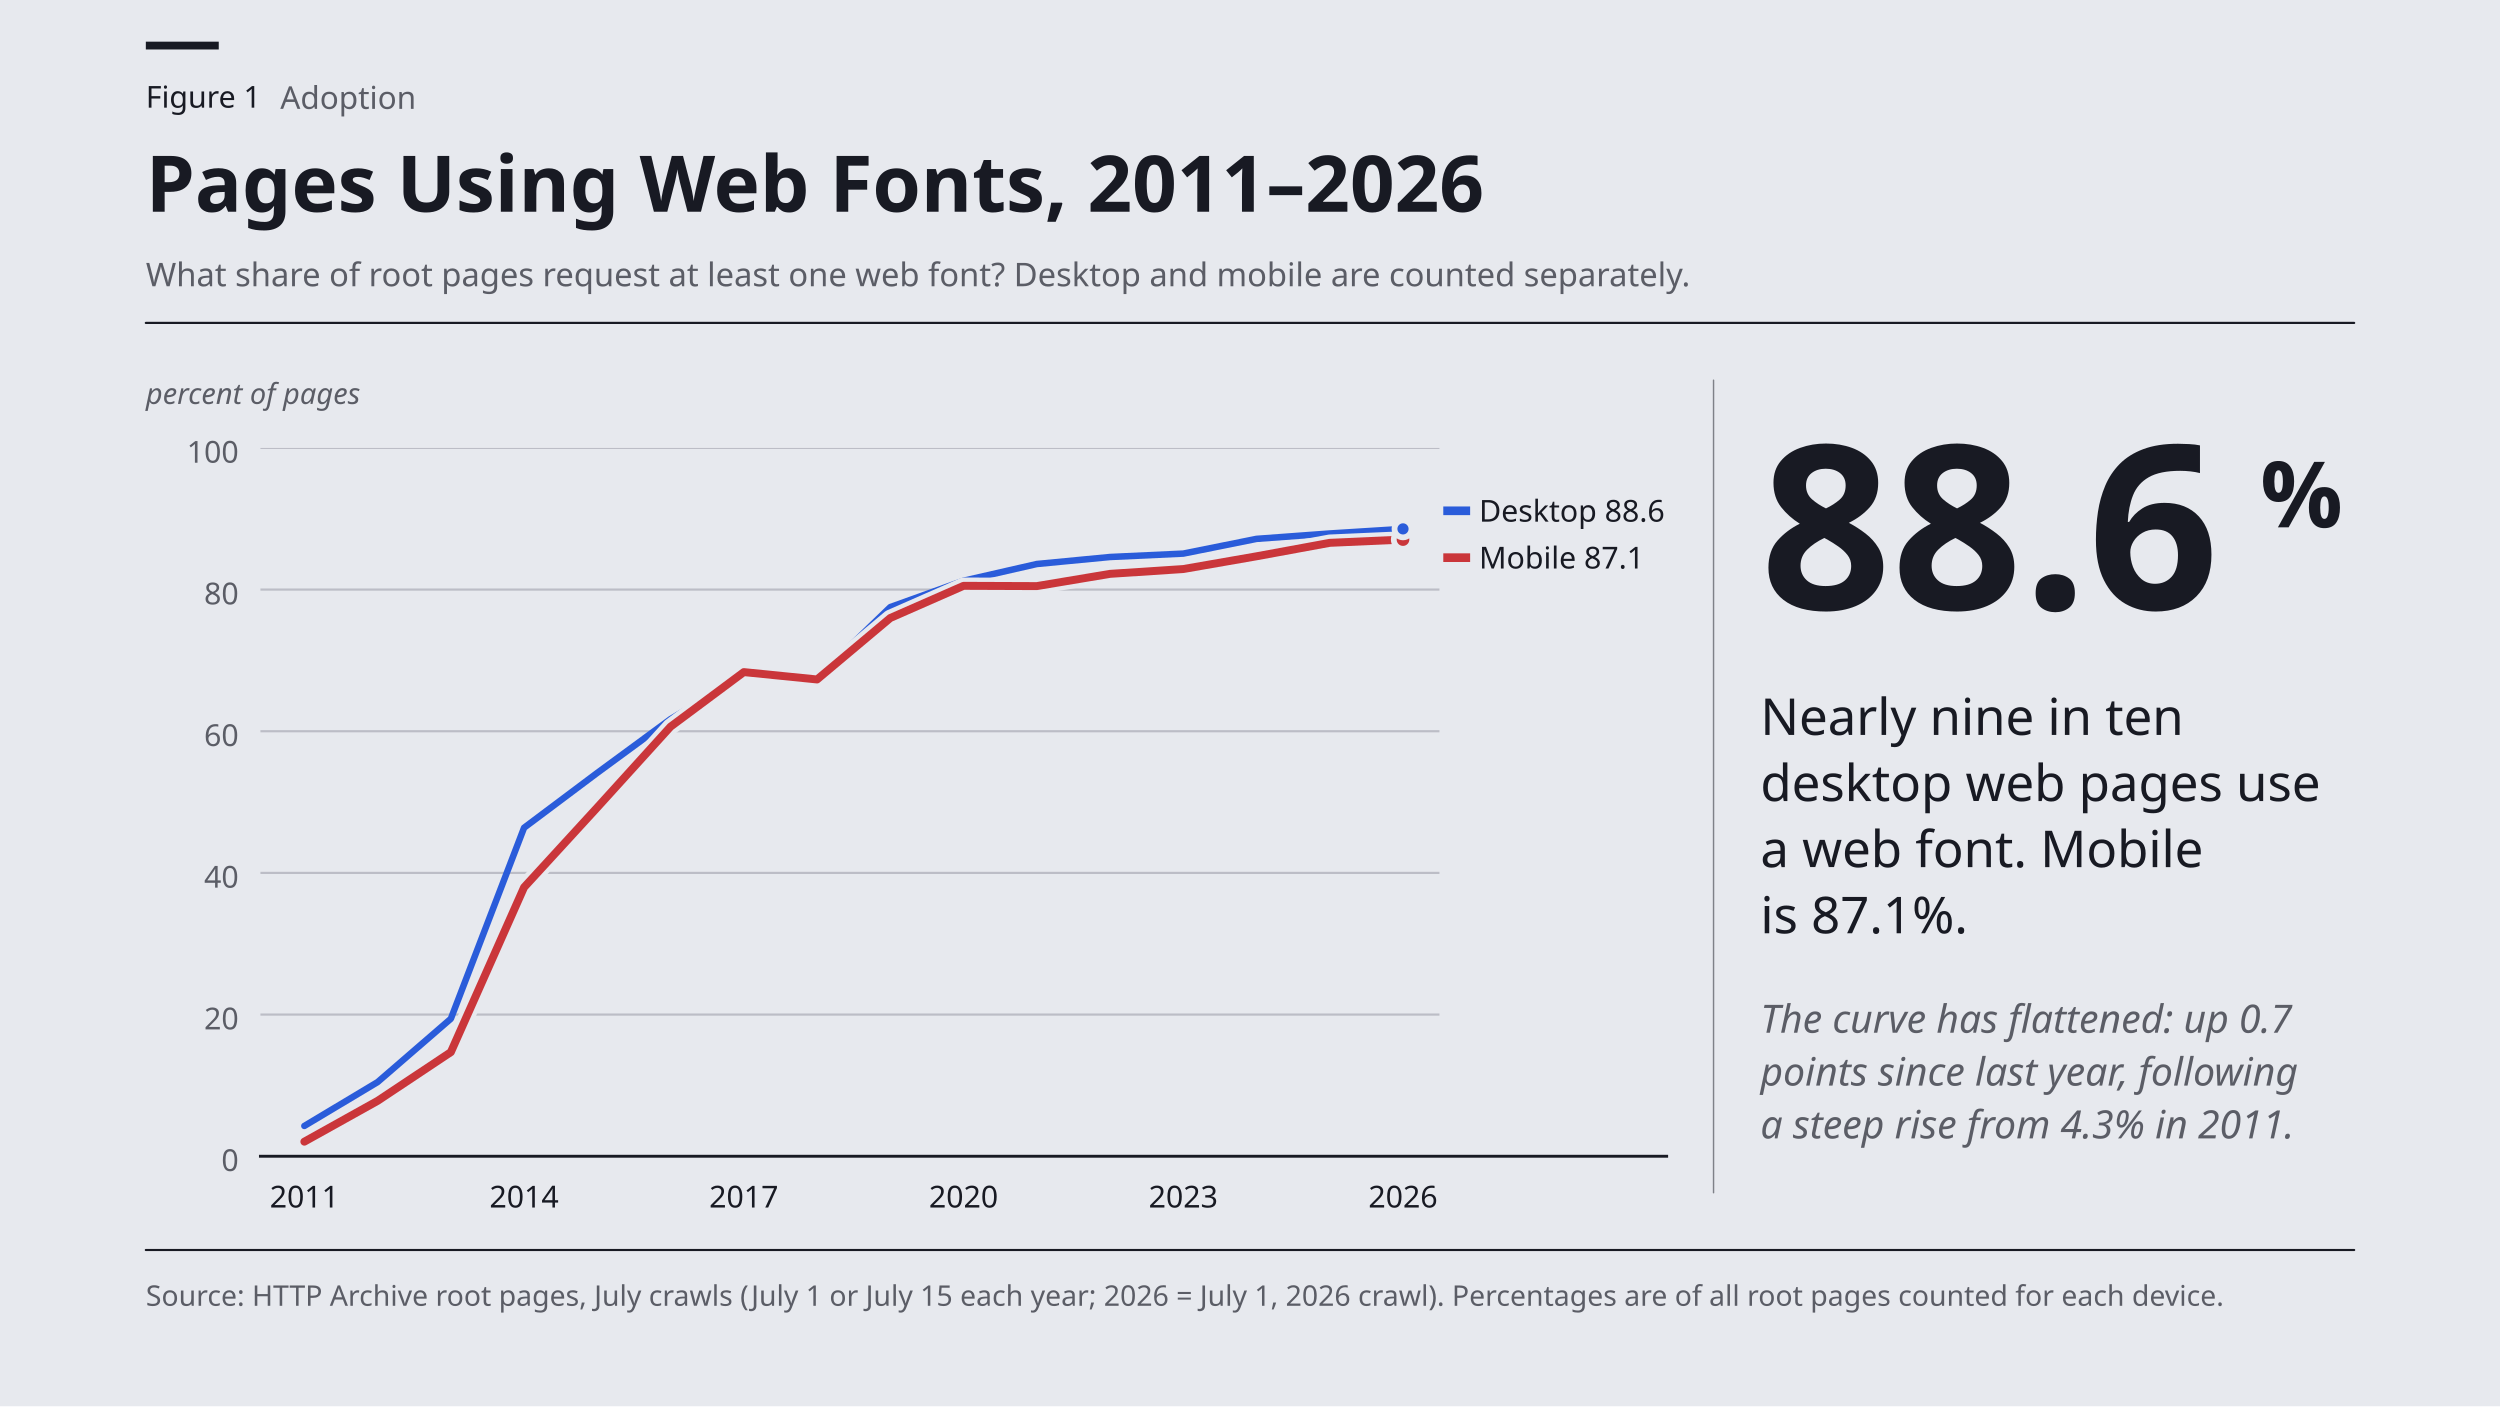
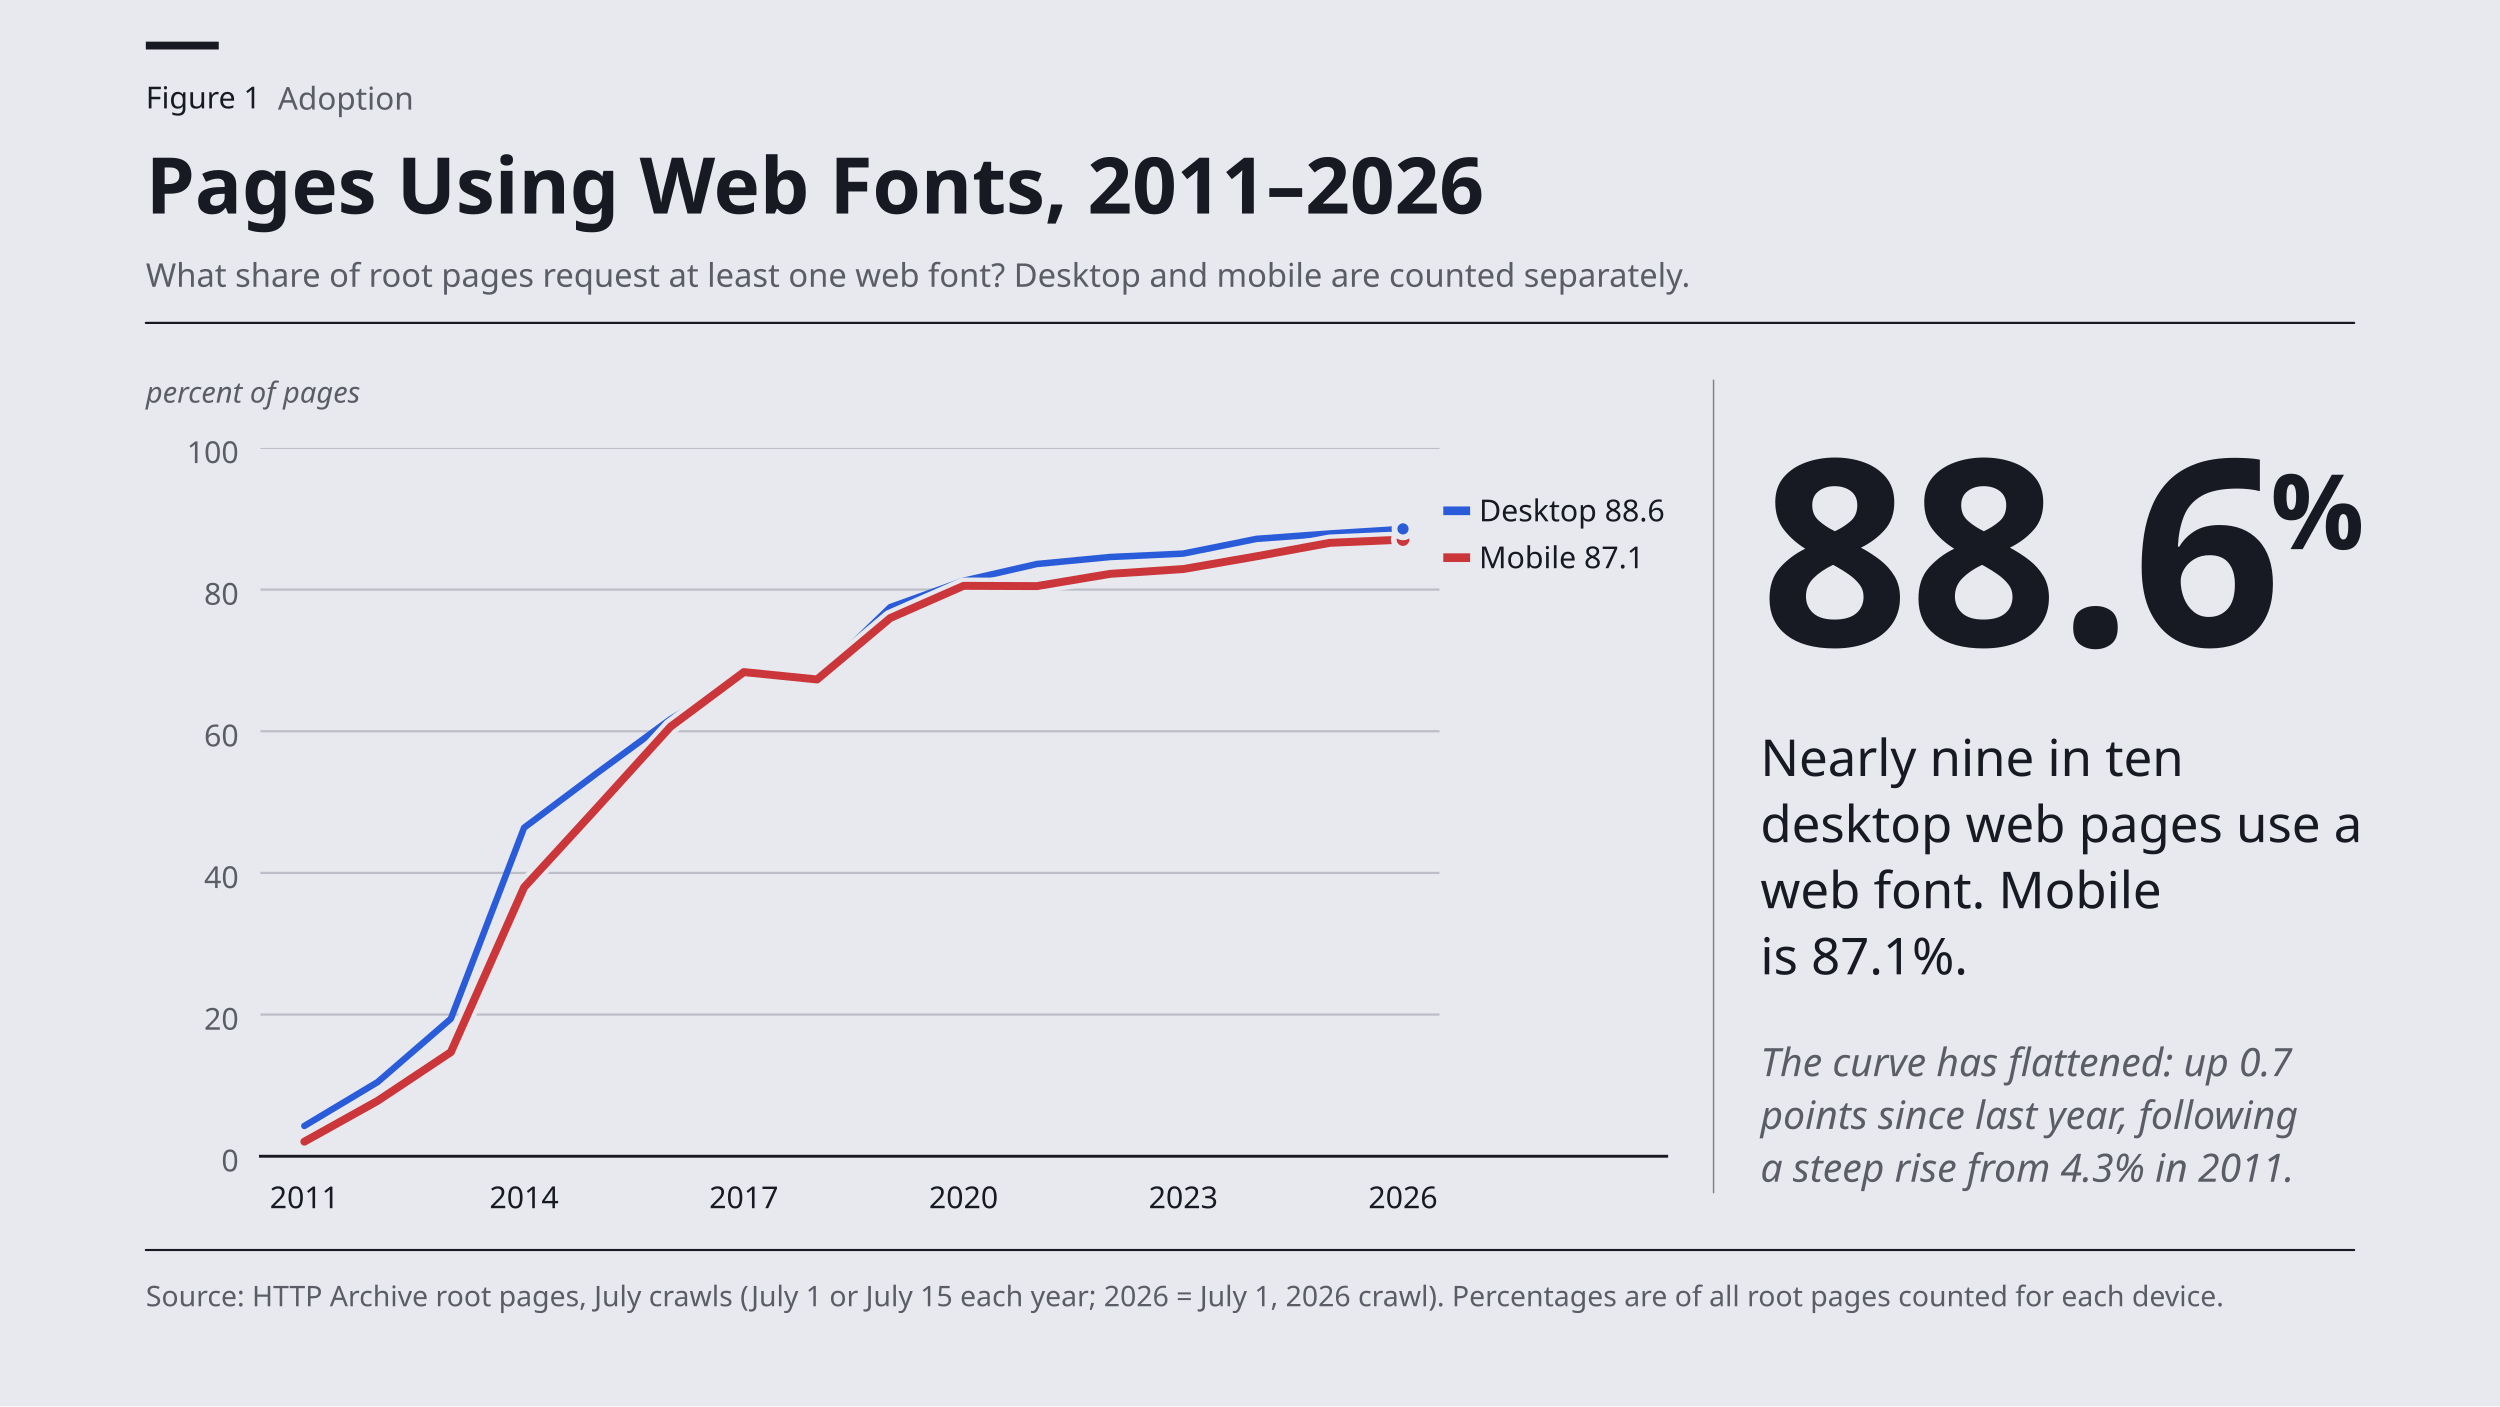
<svg xmlns="http://www.w3.org/2000/svg" xmlns:xlink="http://www.w3.org/1999/xlink" width="691.2pt" height="388.8pt" viewBox="0 0 691.2 388.8" version="1.1" data-denominator="pages">
  <defs>
    <style type="text/css">*{stroke-linejoin: round; stroke-linecap: butt}</style>
  </defs>
  <g id="figure_1">
    <g id="patch_1">
      <path d="M 0 388.8  L 691.2 388.8  L 691.2 0  L 0 0  z " style="fill: #e7e9ee" />
    </g>
    <g id="axes_1">
      <g id="patch_2">
        <path d="M 72 319.68  L 460.8 319.68  L 460.8 123.84  L 72 123.84  z " style="fill: #e7e9ee" />
      </g>
      <g id="LineCollection_1">
-         <path d="M 72 319.68  L 397.98 319.68  " clip-path="url(#pd8cfa7a13c)" style="fill: none; stroke: #bcbdc6; stroke-width: 0.6" />
+         <path d="M 72 319.68  L 397.98 319.68  " clip-path="url(#p451059f8bb)" style="fill: none; stroke: #bcbdc6; stroke-width: 0.6" />
      </g>
      <g id="LineCollection_2">
-         <path d="M 72 280.512  L 397.98 280.512  " clip-path="url(#pd8cfa7a13c)" style="fill: none; stroke: #bcbdc6; stroke-width: 0.6" />
+         <path d="M 72 280.512  L 397.98 280.512  " clip-path="url(#p451059f8bb)" style="fill: none; stroke: #bcbdc6; stroke-width: 0.6" />
      </g>
      <g id="LineCollection_3">
-         <path d="M 72 241.344  L 397.98 241.344  " clip-path="url(#pd8cfa7a13c)" style="fill: none; stroke: #bcbdc6; stroke-width: 0.6" />
+         <path d="M 72 241.344  L 397.98 241.344  " clip-path="url(#p451059f8bb)" style="fill: none; stroke: #bcbdc6; stroke-width: 0.6" />
      </g>
      <g id="LineCollection_4">
-         <path d="M 72 202.176  L 397.98 202.176  " clip-path="url(#pd8cfa7a13c)" style="fill: none; stroke: #bcbdc6; stroke-width: 0.6" />
+         <path d="M 72 202.176  L 397.98 202.176  " clip-path="url(#p451059f8bb)" style="fill: none; stroke: #bcbdc6; stroke-width: 0.6" />
      </g>
      <g id="LineCollection_5">
-         <path d="M 72 163.008  L 397.98 163.008  " clip-path="url(#pd8cfa7a13c)" style="fill: none; stroke: #bcbdc6; stroke-width: 0.6" />
+         <path d="M 72 163.008  L 397.98 163.008  " clip-path="url(#p451059f8bb)" style="fill: none; stroke: #bcbdc6; stroke-width: 0.6" />
      </g>
      <g id="LineCollection_6">
-         <path d="M 72 123.84  L 397.98 123.84  " clip-path="url(#pd8cfa7a13c)" style="fill: none; stroke: #bcbdc6; stroke-width: 0.6" />
+         <path d="M 72 123.84  L 397.98 123.84  " clip-path="url(#p451059f8bb)" style="fill: none; stroke: #bcbdc6; stroke-width: 0.6" />
      </g>
      <g id="matplotlib.axis_1">
        <g id="xtick_1">
          <g id="line2d_1" />
          <g id="text_1">
-             <text style="font-size: 8.37px; font-family: 'Schibsted Grotesk'; text-anchor: middle; fill: #181a23" x="84.15" y="333.854" transform="rotate(-0 84.15 333.8538)">2011</text>
+             <text style="font-size: 8.37px; font-family: 'Hanken Grotesk'; text-anchor: middle; fill: #181a23" x="84.15" y="334.05" transform="rotate(-0 84.15 334.05)">2011</text>
          </g>
        </g>
        <g id="xtick_2">
          <g id="line2d_2" />
          <g id="text_2">
-             <text style="font-size: 8.37px; font-family: 'Schibsted Grotesk'; text-anchor: middle; fill: #181a23" x="144.9" y="333.854" transform="rotate(-0 144.9 333.8538)">2014</text>
+             <text style="font-size: 8.37px; font-family: 'Hanken Grotesk'; text-anchor: middle; fill: #181a23" x="144.9" y="334.05" transform="rotate(-0 144.9 334.05)">2014</text>
          </g>
        </g>
        <g id="xtick_3">
          <g id="line2d_3" />
          <g id="text_3">
-             <text style="font-size: 8.37px; font-family: 'Schibsted Grotesk'; text-anchor: middle; fill: #181a23" x="205.65" y="333.854" transform="rotate(-0 205.65 333.8538)">2017</text>
+             <text style="font-size: 8.37px; font-family: 'Hanken Grotesk'; text-anchor: middle; fill: #181a23" x="205.65" y="334.05" transform="rotate(-0 205.65 334.05)">2017</text>
          </g>
        </g>
        <g id="xtick_4">
          <g id="line2d_4" />
          <g id="text_4">
-             <text style="font-size: 8.37px; font-family: 'Schibsted Grotesk'; text-anchor: middle; fill: #181a23" x="266.4" y="333.854" transform="rotate(-0 266.4 333.8538)">2020</text>
+             <text style="font-size: 8.37px; font-family: 'Hanken Grotesk'; text-anchor: middle; fill: #181a23" x="266.4" y="334.05" transform="rotate(-0 266.4 334.05)">2020</text>
          </g>
        </g>
        <g id="xtick_5">
          <g id="line2d_5" />
          <g id="text_5">
-             <text style="font-size: 8.37px; font-family: 'Schibsted Grotesk'; text-anchor: middle; fill: #181a23" x="327.15" y="333.854" transform="rotate(-0 327.15 333.8538)">2023</text>
+             <text style="font-size: 8.37px; font-family: 'Hanken Grotesk'; text-anchor: middle; fill: #181a23" x="327.15" y="334.05" transform="rotate(-0 327.15 334.05)">2023</text>
          </g>
        </g>
        <g id="xtick_6">
          <g id="line2d_6" />
          <g id="text_6">
-             <text style="font-size: 8.37px; font-family: 'Schibsted Grotesk'; text-anchor: middle; fill: #181a23" x="387.9" y="333.854" transform="rotate(-0 387.9 333.8538)">2026</text>
+             <text style="font-size: 8.37px; font-family: 'Hanken Grotesk'; text-anchor: middle; fill: #181a23" x="387.9" y="334.05" transform="rotate(-0 387.9 334.05)">2026</text>
          </g>
        </g>
      </g>
      <g id="matplotlib.axis_2">
        <g id="ytick_1">
          <g id="line2d_7" />
          <g id="text_7">
-             <text style="font-size: 8.37px; font-family: 'Schibsted Grotesk'; text-anchor: end; fill: #5b5d66" x="66" y="323.767" transform="rotate(-0 66 323.7669)">0</text>
+             <text style="font-size: 8.37px; font-family: 'Hanken Grotesk'; text-anchor: end; fill: #5b5d66" x="66" y="323.865" transform="rotate(-0 66 323.865)">0</text>
          </g>
        </g>
        <g id="ytick_2">
          <g id="line2d_8" />
          <g id="text_8">
-             <text style="font-size: 8.37px; font-family: 'Schibsted Grotesk'; text-anchor: end; fill: #5b5d66" x="66" y="284.599" transform="rotate(-0 66 284.5989)">20</text>
+             <text style="font-size: 8.37px; font-family: 'Hanken Grotesk'; text-anchor: end; fill: #5b5d66" x="66" y="284.697" transform="rotate(-0 66 284.697)">20</text>
          </g>
        </g>
        <g id="ytick_3">
          <g id="line2d_9" />
          <g id="text_9">
-             <text style="font-size: 8.37px; font-family: 'Schibsted Grotesk'; text-anchor: end; fill: #5b5d66" x="66" y="245.431" transform="rotate(-0 66 245.4309)">40</text>
+             <text style="font-size: 8.37px; font-family: 'Hanken Grotesk'; text-anchor: end; fill: #5b5d66" x="66" y="245.529" transform="rotate(-0 66 245.529)">40</text>
          </g>
        </g>
        <g id="ytick_4">
          <g id="line2d_10" />
          <g id="text_10">
-             <text style="font-size: 8.37px; font-family: 'Schibsted Grotesk'; text-anchor: end; fill: #5b5d66" x="66" y="206.263" transform="rotate(-0 66 206.2629)">60</text>
+             <text style="font-size: 8.37px; font-family: 'Hanken Grotesk'; text-anchor: end; fill: #5b5d66" x="66" y="206.361" transform="rotate(-0 66 206.361)">60</text>
          </g>
        </g>
        <g id="ytick_5">
          <g id="line2d_11" />
          <g id="text_11">
-             <text style="font-size: 8.37px; font-family: 'Schibsted Grotesk'; text-anchor: end; fill: #5b5d66" x="66" y="167.095" transform="rotate(-0 66 167.0949)">80</text>
+             <text style="font-size: 8.37px; font-family: 'Hanken Grotesk'; text-anchor: end; fill: #5b5d66" x="66" y="167.193" transform="rotate(-0 66 167.193)">80</text>
          </g>
        </g>
        <g id="ytick_6">
          <g id="line2d_12" />
          <g id="text_12">
-             <text style="font-size: 8.37px; font-family: 'Schibsted Grotesk'; text-anchor: end; fill: #5b5d66" x="66" y="127.927" transform="rotate(-0 66 127.9269)">100</text>
+             <text style="font-size: 8.37px; font-family: 'Hanken Grotesk'; text-anchor: end; fill: #5b5d66" x="66" y="128.025" transform="rotate(-0 66 128.025)">100</text>
          </g>
        </g>
      </g>
      <g id="patch_3">
        <path d="M 72 319.68  L 460.8 319.68  " style="fill: none; stroke: #181a23; stroke-width: 0.8; stroke-linejoin: miter; stroke-linecap: square" />
      </g>
      <g id="line2d_13">
-         <path d="M 84.15 311.298  L 104.4 299.176  L 124.65 281.667  L 144.9 228.849  L 165.15 213.672  L 185.4 198.808  L 205.65 186.587  L 225.9 187.41  L 246.15 167.845  L 266.4 160.56  L 286.65 155.938  L 306.9 153.999  L 327.15 153.059  L 347.4 148.986  L 367.65 147.497  L 387.9 146.225  " clip-path="url(#pd8cfa7a13c)" style="fill: none; stroke: #2a5cda; stroke-width: 1.8; stroke-linecap: round" />
+         <path d="M 84.15 311.298  L 104.4 299.176  L 124.65 281.667  L 144.9 228.849  L 165.15 213.672  L 185.4 198.808  L 205.65 186.587  L 225.9 187.41  L 246.15 167.845  L 266.4 160.56  L 286.65 155.938  L 306.9 153.999  L 327.15 153.059  L 347.4 148.986  L 367.65 147.497  L 387.9 146.225  " clip-path="url(#p451059f8bb)" style="fill: none; stroke: #2a5cda; stroke-width: 1.8; stroke-linecap: round" />
      </g>
      <g id="text_13">
        <g id="patch_4">
-           <path d="M 407.933 147.393  L 461.211 147.393  L 461.211 135.053  L 407.933 135.053  z " style="fill: #e7e9ee" />
-         </g>
-         <text style="font-size: 8.37px; font-family: 'Schibsted Grotesk'; text-anchor: start; fill: #181a23" x="408.938" y="144.231" transform="rotate(-0 408.9375 144.2311)">Desktop 88.6</text>
+           <path d="M 407.933 147.681  L 459.359 147.681  L 459.359 134.766  L 407.933 134.766  z " style="fill: #e7e9ee" />
+         </g>
+         <text style="font-size: 8.37px; font-family: 'Hanken Grotesk'; text-anchor: start; fill: #181a23" x="408.938" y="144.14" transform="rotate(-0 408.9375 144.14)">Desktop 88.6</text>
      </g>
      <g id="text_14">
        <g id="patch_5">
-           <path d="M 407.933 160.353  L 450.734 160.353  L 450.734 148.013  L 407.933 148.013  z " style="fill: #e7e9ee" />
-         </g>
-         <text style="font-size: 8.37px; font-family: 'Schibsted Grotesk'; text-anchor: start; fill: #181a23" x="408.938" y="157.191" transform="rotate(-0 408.9375 157.1911)">Mobile 87.1</text>
+           <path d="M 407.933 160.641  L 453.584 160.641  L 453.584 147.726  L 407.933 147.726  z " style="fill: #e7e9ee" />
+         </g>
+         <text style="font-size: 8.37px; font-family: 'Hanken Grotesk'; text-anchor: start; fill: #181a23" x="408.938" y="157.1" transform="rotate(-0 408.9375 157.1)">Mobile 87.1</text>
      </g>
      <g id="line2d_14">
-         <path d="M 84.15 315.646  L 104.4 304.365  L 124.65 290.892  L 144.9 245.32  L 165.15 223.229  L 185.4 200.903  L 205.65 185.823  L 225.9 187.86  L 246.15 170.861  L 266.4 161.97  L 286.65 162.048  L 306.9 158.66  L 327.15 157.329  L 347.4 153.804  L 367.65 150.083  L 387.9 149.182  " clip-path="url(#pd8cfa7a13c)" style="fill: none; stroke: #e7e9ee; stroke-width: 4.6; stroke-linecap: round" />
-         <path d="M 84.15 315.646  L 104.4 304.365  L 124.65 290.892  L 144.9 245.32  L 165.15 223.229  L 185.4 200.903  L 205.65 185.823  L 225.9 187.86  L 246.15 170.861  L 266.4 161.97  L 286.65 162.048  L 306.9 158.66  L 327.15 157.329  L 347.4 153.804  L 367.65 150.083  L 387.9 149.182  " clip-path="url(#pd8cfa7a13c)" style="fill: none; stroke: #ca363a; stroke-width: 2.2; stroke-linecap: round" />
+         <path d="M 84.15 315.646  L 104.4 304.365  L 124.65 290.892  L 144.9 245.32  L 165.15 223.229  L 185.4 200.903  L 205.65 185.823  L 225.9 187.86  L 246.15 170.861  L 266.4 161.97  L 286.65 162.048  L 306.9 158.66  L 327.15 157.329  L 347.4 153.804  L 367.65 150.083  L 387.9 149.182  " clip-path="url(#p451059f8bb)" style="fill: none; stroke: #e7e9ee; stroke-width: 4.6; stroke-linecap: round" />
+         <path d="M 84.15 315.646  L 104.4 304.365  L 124.65 290.892  L 144.9 245.32  L 165.15 223.229  L 185.4 200.903  L 205.65 185.823  L 225.9 187.86  L 246.15 170.861  L 266.4 161.97  L 286.65 162.048  L 306.9 158.66  L 327.15 157.329  L 347.4 153.804  L 367.65 150.083  L 387.9 149.182  " clip-path="url(#p451059f8bb)" style="fill: none; stroke: #ca363a; stroke-width: 2.2; stroke-linecap: round" />
      </g>
      <g id="PathCollection_1">
        <defs>
-           <path id="me33ec693b8" d="M 0 2.55  C 0.676 2.55 1.325 2.281 1.803 1.803  C 2.281 1.325 2.55 0.676 2.55 0  C 2.55 -0.676 2.281 -1.325 1.803 -1.803  C 1.325 -2.281 0.676 -2.55 0 -2.55  C -0.676 -2.55 -1.325 -2.281 -1.803 -1.803  C -2.281 -1.325 -2.55 -0.676 -2.55 0  C -2.55 0.676 -2.281 1.325 -1.803 1.803  C -1.325 2.281 -0.676 2.55 0 2.55  z " style="stroke: #e7e9ee; stroke-width: 1.6" />
+           <path id="m4ee1235d49" d="M 0 2.55  C 0.676 2.55 1.325 2.281 1.803 1.803  C 2.281 1.325 2.55 0.676 2.55 0  C 2.55 -0.676 2.281 -1.325 1.803 -1.803  C 1.325 -2.281 0.676 -2.55 0 -2.55  C -0.676 -2.55 -1.325 -2.281 -1.803 -1.803  C -2.281 -1.325 -2.55 -0.676 -2.55 0  C -2.55 0.676 -2.281 1.325 -1.803 1.803  C -1.325 2.281 -0.676 2.55 0 2.55  z " style="stroke: #e7e9ee; stroke-width: 1.6" />
        </defs>
-         <g clip-path="url(#pd8cfa7a13c)">
-           <use xlink:href="#me33ec693b8" x="387.9" y="149.182" style="fill: #ca363a; stroke: #e7e9ee; stroke-width: 1.6" />
+         <g clip-path="url(#p451059f8bb)">
+           <use xlink:href="#m4ee1235d49" x="387.9" y="149.182" style="fill: #ca363a; stroke: #e7e9ee; stroke-width: 1.6" />
        </g>
      </g>
      <g id="PathCollection_2">
        <defs>
-           <path id="m43c6a01f9d" d="M 0 2.345  C 0.622 2.345 1.219 2.098 1.658 1.658  C 2.098 1.219 2.345 0.622 2.345 0  C 2.345 -0.622 2.098 -1.219 1.658 -1.658  C 1.219 -2.098 0.622 -2.345 0 -2.345  C -0.622 -2.345 -1.219 -2.098 -1.658 -1.658  C -2.098 -1.219 -2.345 -0.622 -2.345 0  C -2.345 0.622 -2.098 1.219 -1.658 1.658  C -1.219 2.098 -0.622 2.345 0 2.345  z " style="stroke: #e7e9ee; stroke-width: 1.6" />
+           <path id="m831e5d58ab" d="M 0 2.345  C 0.622 2.345 1.219 2.098 1.658 1.658  C 2.098 1.219 2.345 0.622 2.345 0  C 2.345 -0.622 2.098 -1.219 1.658 -1.658  C 1.219 -2.098 0.622 -2.345 0 -2.345  C -0.622 -2.345 -1.219 -2.098 -1.658 -1.658  C -2.098 -1.219 -2.345 -0.622 -2.345 0  C -2.345 0.622 -2.098 1.219 -1.658 1.658  C -1.219 2.098 -0.622 2.345 0 2.345  z " style="stroke: #e7e9ee; stroke-width: 1.6" />
        </defs>
-         <g clip-path="url(#pd8cfa7a13c)">
-           <use xlink:href="#m43c6a01f9d" x="387.9" y="146.225" style="fill: #2a5cda; stroke: #e7e9ee; stroke-width: 1.6" />
+         <g clip-path="url(#p451059f8bb)">
+           <use xlink:href="#m831e5d58ab" x="387.9" y="146.225" style="fill: #2a5cda; stroke: #e7e9ee; stroke-width: 1.6" />
        </g>
      </g>
      <g id="line2d_15">
        <path d="M 399.038 141.223  L 406.462 141.223  " style="fill: none; stroke: #2a5cda; stroke-width: 2.4" />
      </g>
      <g id="line2d_16">
        <path d="M 399.038 154.183  L 406.462 154.183  " style="fill: none; stroke: #ca363a; stroke-width: 2.4" />
      </g>
    </g>
    <g id="patch_6">
      <path d="M 40.32 13.68  L 60.48 13.68  L 60.48 11.52  L 40.32 11.52  z " style="fill: #181a23" />
    </g>
    <g id="line2d_17">
      <path d="M 40.32 89.28  L 650.88 89.28  " style="fill: none; stroke: #181a23; stroke-width: 0.6; stroke-linecap: round" />
    </g>
    <g id="line2d_18">
      <path d="M 40.32 345.6  L 650.88 345.6  " style="fill: none; stroke: #181a23; stroke-width: 0.6; stroke-linecap: round" />
    </g>
    <g id="line2d_19">
      <path d="M 473.76 105.12  L 473.76 329.76  " style="fill: none; stroke: #181a23; stroke-opacity: 0.5; stroke-width: 0.4; stroke-linecap: round" />
    </g>
    <g id="text_15">
-       <text style="font-weight: 500; font-size: 8.37px; font-family: 'Schibsted Grotesk'; text-anchor: start; fill: #181a23" x="40.32" y="29.774" transform="rotate(-0 40.32 29.77383)">Figure 1</text>
+       <text style="font-weight: 500; font-size: 8.37px; font-family: 'Hanken Grotesk'; text-anchor: start; fill: #181a23" x="40.32" y="29.97" transform="rotate(-0 40.32 29.97)">Figure 1</text>
    </g>
    <g id="text_16">
-       <text style="font-size: 8.705px; font-family: 'Schibsted Grotesk'; text-anchor: start; fill: #5b5d66" x="77.49" y="30.101" transform="rotate(-0 77.49 30.10078)">Adoption</text>
+       <text style="font-size: 8.705px; font-family: 'Hanken Grotesk'; text-anchor: start; fill: #5b5d66" x="76.815" y="30.305" transform="rotate(-0 76.815 30.3048)">Adoption</text>
    </g>
    <g id="text_17">
-       <text style="font-weight: 600; font-size: 21.6px; font-family: 'Schibsted Grotesk'; text-anchor: start; fill: #181a23" x="40.32" y="58.534" transform="rotate(-0 40.32 58.53375)">Pages Using Web Fonts, 2011–2026</text>
+       <text style="font-weight: 600; font-size: 21.6px; font-family: 'Hanken Grotesk'; text-anchor: start; fill: #181a23" x="40.32" y="59.04" transform="rotate(-0 40.32 59.04)">Pages Using Web Fonts, 2011–2026</text>
    </g>
    <g id="text_18">
-       <text style="font-size: 9.04px; font-family: 'Schibsted Grotesk'; text-anchor: start; fill: #5b5d66" x="40.32" y="79.139" transform="rotate(-0 40.32 79.13913)">What share of root pages request at least one web font? Desktop and mobile are counted separately.</text>
+       <text style="font-size: 9.04px; font-family: 'Hanken Grotesk'; text-anchor: start; fill: #5b5d66" x="40.32" y="79.294" transform="rotate(-0 40.32 79.29444)">What share of root pages request at least one web font? Desktop and mobile are counted separately.</text>
    </g>
    <g id="text_19">
-       <text style="font-style: italic; font-size: 8.035px; font-family: 'Schibsted Grotesk'; text-anchor: start; fill: #5b5d66" x="40.32" y="111.688" transform="rotate(-0 40.32 111.6884)">percent of pages</text>
+       <text style="font-style: italic; font-size: 8.035px; font-family: 'Hanken Grotesk'; text-anchor: start; fill: #5b5d66" x="40.32" y="111.325" transform="rotate(-0 40.32 111.3253)">percent of pages</text>
    </g>
    <g id="text_20">
-       <text style="font-weight: 700; font-size: 63.36px; font-family: 'Schibsted Grotesk'; text-anchor: start; fill: #181a23" x="486.72" y="168.435" transform="rotate(-0 486.72 168.435)">88.6</text>
+       <text style="font-weight: 700; font-size: 72px; font-family: 'Hanken Grotesk'; text-anchor: start; fill: #181a23" x="486.72" y="178.56" transform="rotate(-0 486.72 178.56)">88.6</text>
    </g>
    <g id="text_21">
-       <text style="font-weight: 700; font-size: 25.344px; font-family: 'Schibsted Grotesk'; text-anchor: start; fill: #181a23" x="624.908" y="145.792" transform="rotate(-0 624.9081 145.7923)">%</text>
+       <text style="font-weight: 700; font-size: 28.8px; font-family: 'Hanken Grotesk'; text-anchor: start; fill: #181a23" x="627.729" y="151.817" transform="rotate(-0 627.7291 151.8171)">%</text>
    </g>
    <g id="text_22">
-       <text style="font-size: 14.062px; font-family: 'Schibsted Grotesk'; text-anchor: start; fill: #181a23" x="486.72" y="203.192" transform="rotate(-0 486.72 203.1917)">Nearly nine in ten</text>
+       <text style="font-size: 14.062px; font-family: 'Hanken Grotesk'; text-anchor: start; fill: #181a23" x="486.72" y="214.547" transform="rotate(-0 486.72 214.5471)">Nearly nine in ten</text>
    </g>
    <g id="text_23">
-       <text style="font-size: 14.062px; font-family: 'Schibsted Grotesk'; text-anchor: start; fill: #181a23" x="486.72" y="221.472" transform="rotate(-0 486.72 221.4717)">desktop web pages use</text>
+       <text style="font-size: 14.062px; font-family: 'Hanken Grotesk'; text-anchor: start; fill: #181a23" x="486.72" y="232.827" transform="rotate(-0 486.72 232.8272)">desktop web pages use a</text>
    </g>
    <g id="text_24">
-       <text style="font-size: 14.062px; font-family: 'Schibsted Grotesk'; text-anchor: start; fill: #181a23" x="486.72" y="239.752" transform="rotate(-0 486.72 239.7518)">a web font. Mobile</text>
+       <text style="font-size: 14.062px; font-family: 'Hanken Grotesk'; text-anchor: start; fill: #181a23" x="486.72" y="251.107" transform="rotate(-0 486.72 251.1073)">web font. Mobile</text>
    </g>
    <g id="text_25">
-       <text style="font-size: 14.062px; font-family: 'Schibsted Grotesk'; text-anchor: start; fill: #181a23" x="486.72" y="258.032" transform="rotate(-0 486.72 258.0319)">is 87.1%.</text>
+       <text style="font-size: 14.062px; font-family: 'Hanken Grotesk'; text-anchor: start; fill: #181a23" x="486.72" y="269.387" transform="rotate(-0 486.72 269.3873)">is 87.1%.</text>
    </g>
    <g id="text_26">
-       <text style="font-style: italic; font-size: 10.817px; font-family: 'Schibsted Grotesk'; text-anchor: start; fill: #5b5d66" x="486.72" y="285.541" transform="rotate(-0 486.72 285.5409)">The curve has flattened: up 0.7</text>
+       <text style="font-style: italic; font-size: 10.817px; font-family: 'Hanken Grotesk'; text-anchor: start; fill: #5b5d66" x="486.72" y="297.532" transform="rotate(-0 486.72 297.5318)">The curve has flattened: up 0.7</text>
    </g>
    <g id="text_27">
-       <text style="font-style: italic; font-size: 10.817px; font-family: 'Schibsted Grotesk'; text-anchor: start; fill: #5b5d66" x="486.72" y="300.143" transform="rotate(-0 486.72 300.1434)">points since last year, following</text>
+       <text style="font-style: italic; font-size: 10.817px; font-family: 'Hanken Grotesk'; text-anchor: start; fill: #5b5d66" x="486.72" y="312.134" transform="rotate(-0 486.72 312.1342)">points since last year, following</text>
    </g>
    <g id="text_28">
-       <text style="font-style: italic; font-size: 10.817px; font-family: 'Schibsted Grotesk'; text-anchor: start; fill: #5b5d66" x="486.72" y="314.746" transform="rotate(-0 486.72 314.7458)">a steep rise from 4.3% in 2011.</text>
+       <text style="font-style: italic; font-size: 10.817px; font-family: 'Hanken Grotesk'; text-anchor: start; fill: #5b5d66" x="486.72" y="326.737" transform="rotate(-0 486.72 326.7366)">a steep rise from 4.3% in 2011.</text>
    </g>
    <g id="text_29">
-       <text style="font-size: 7.855px; font-family: 'Schibsted Grotesk'; text-anchor: start; fill: #5b5d66" x="40.32" y="361.022" transform="rotate(-0 40.32 361.0216)">Source: HTTP Archive root pages, July crawls (July 1 or July 15 each year; 2026 = July 1, 2026 crawl). Percentages are of all root pages counted for each device.</text>
+       <text style="font-size: 7.855px; font-family: 'Hanken Grotesk'; text-anchor: start; fill: #5b5d66" x="40.32" y="361.146" transform="rotate(-0 40.32 361.1455)">Source: HTTP Archive root pages, July crawls (July 1 or July 15 each year; 2026 = July 1, 2026 crawl). Percentages are of all root pages counted for each device.</text>
    </g>
  </g>
  <defs>
-     <clipPath id="pd8cfa7a13c">
+     <clipPath id="p451059f8bb">
      <rect x="72" y="123.84" width="388.8" height="195.84" />
    </clipPath>
  </defs>
</svg>
